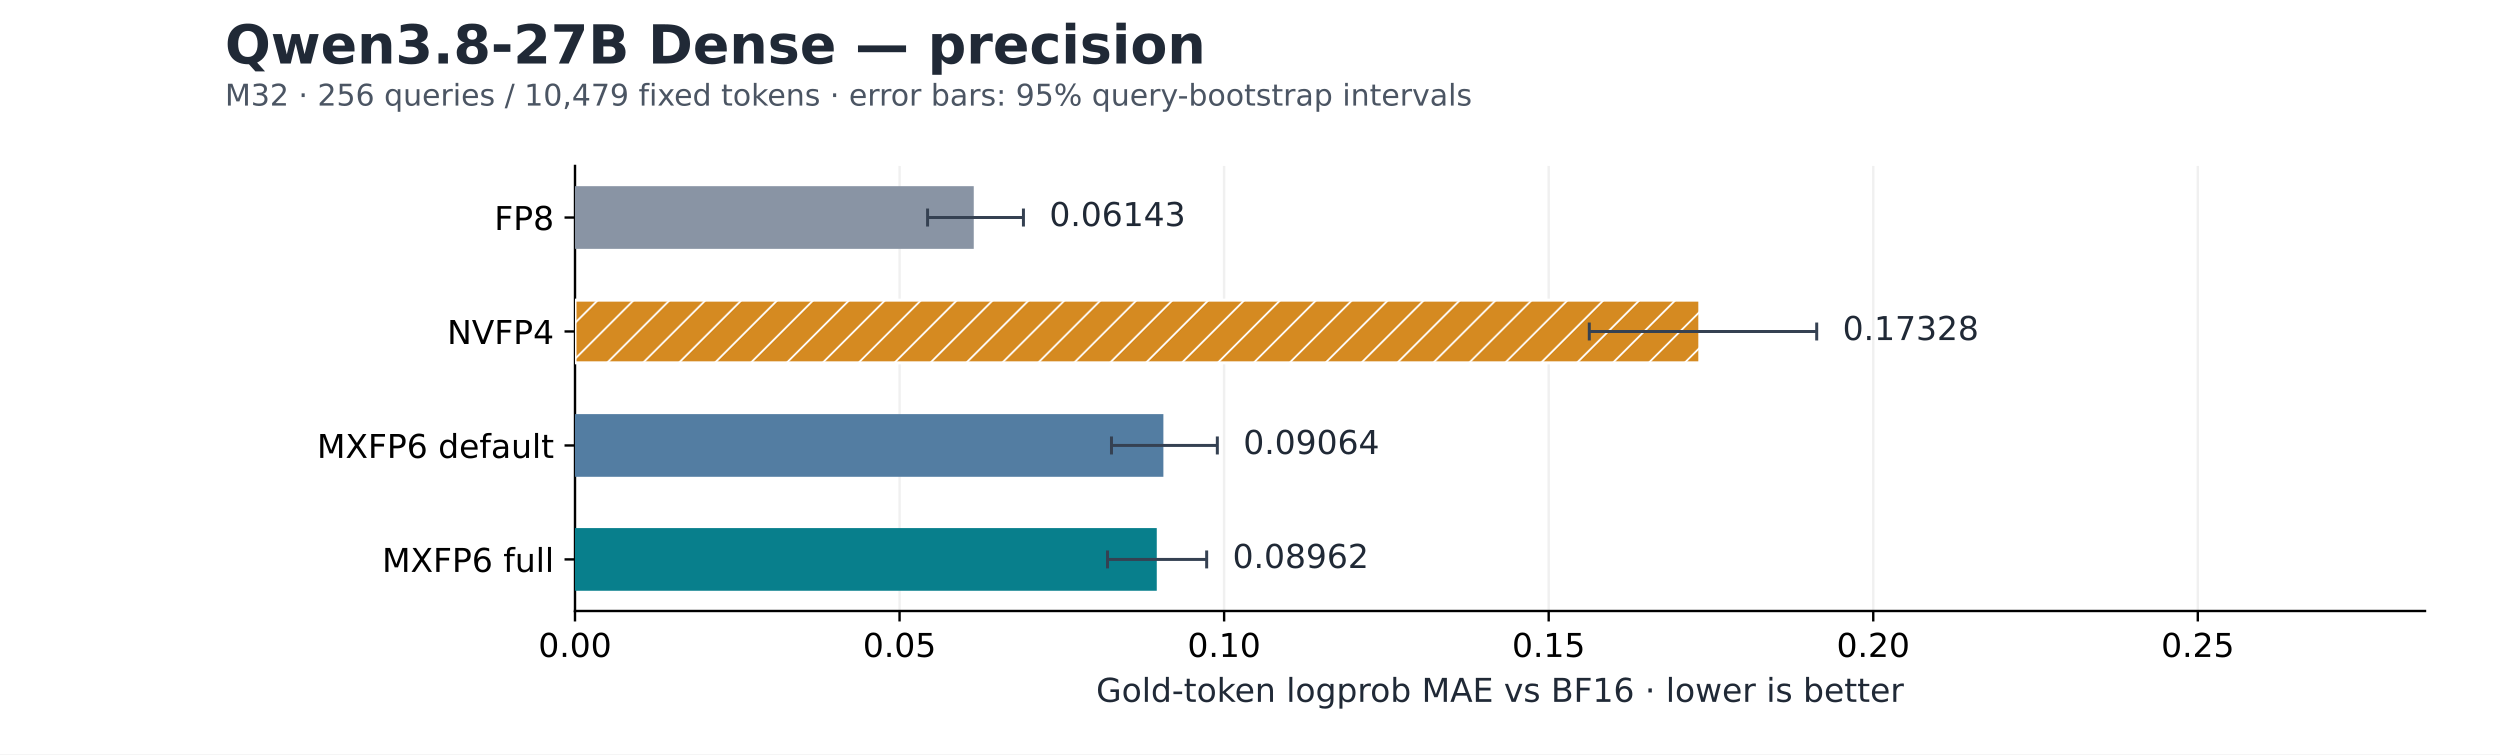
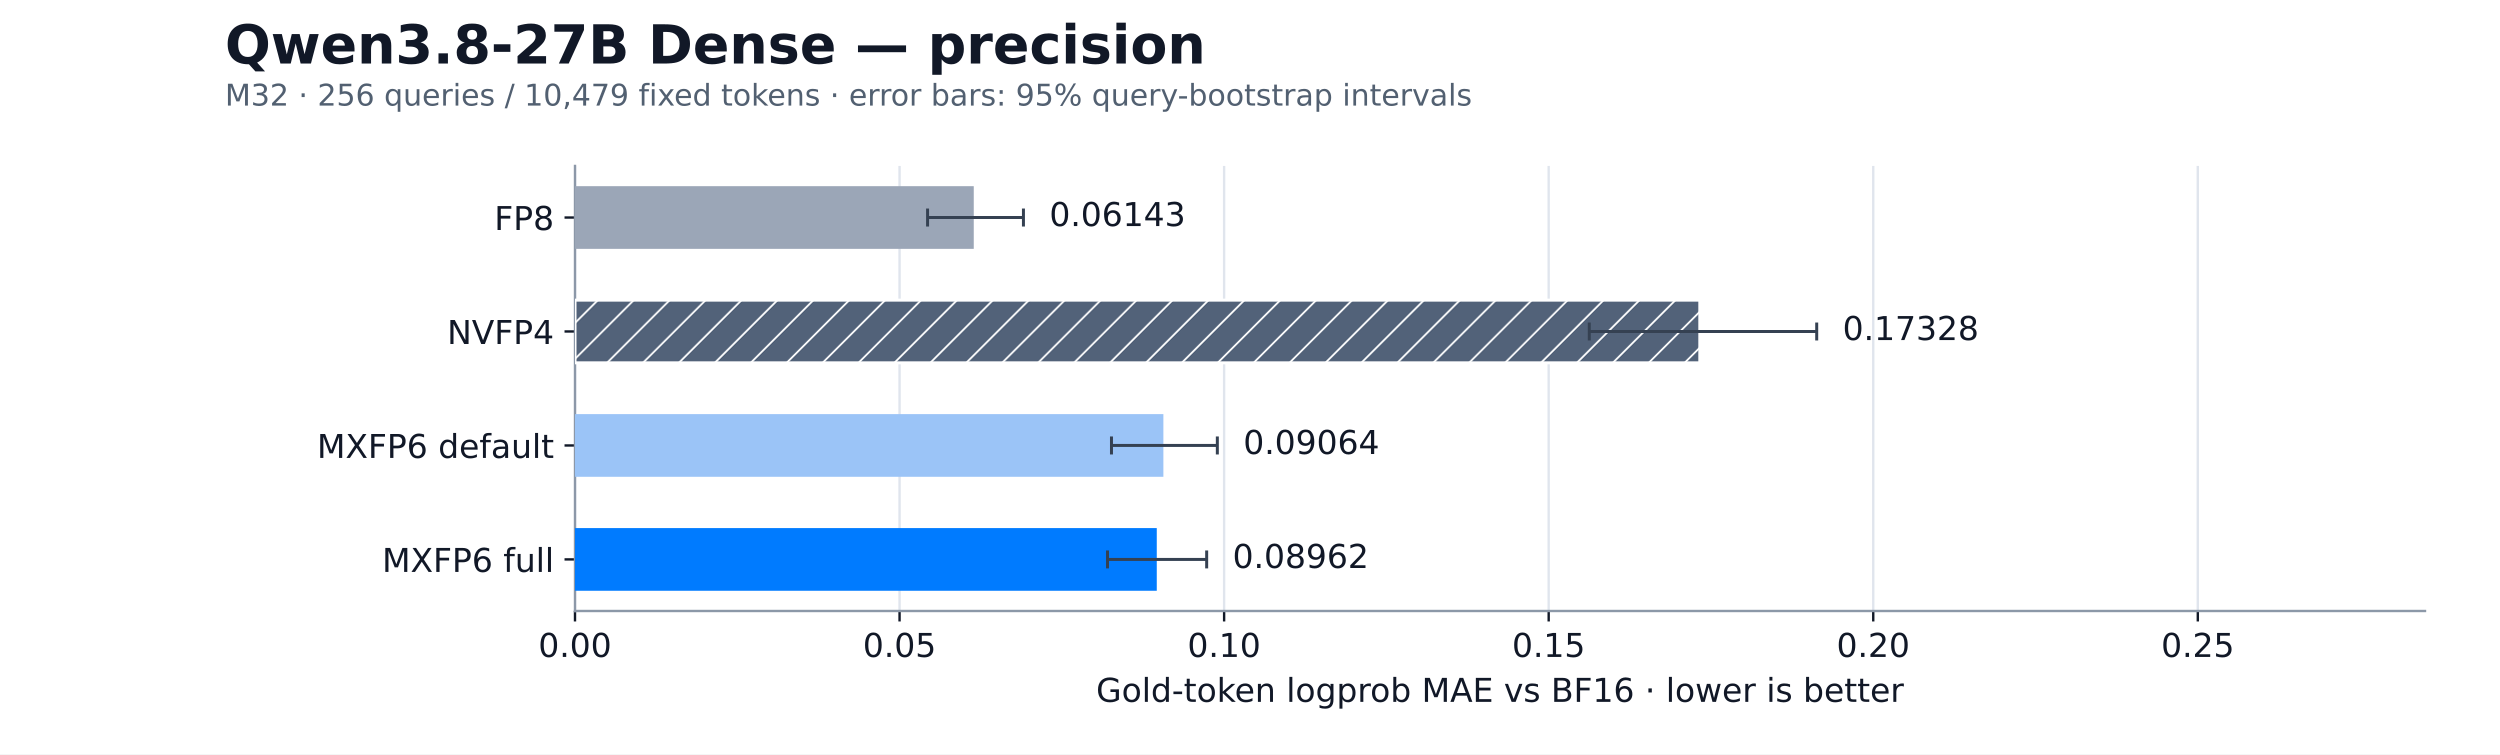
<svg xmlns="http://www.w3.org/2000/svg" xmlns:xlink="http://www.w3.org/1999/xlink" width="835.2pt" height="252pt" viewBox="0 0 835.2 252" version="1.1">
  <defs>
-     <style type="text/css">*{stroke-linejoin: round; stroke-linecap: butt}</style>
+     <style type="text/css">:root { --chart-background: #ffffff; --chart-text: #111827; --chart-muted: #526071; --chart-axis: #8c98a8; --chart-grid: #cfd7e3; --chart-fp8: #9ba6b7; --chart-nvfp4: #526279; --chart-default: #9bc4f7; --chart-full: #007bff; --chart-emphasis: #0066cc; --chart-interval: #354152; } @media (prefers-color-scheme: dark) { :root { --chart-background: #0d1117; --chart-text: #e6edf3; --chart-muted: #9da7b3; --chart-axis: #6e7681; --chart-grid: #30363d; --chart-fp8: #778394; --chart-nvfp4: #a2b0c3; --chart-default: #284f7d; --chart-full: #379bff; --chart-emphasis: #58a6ff; --chart-interval: #c9d1d9; } }
+ *{stroke-linejoin: round; stroke-linecap: butt}</style>
  </defs>
  <g id="figure_1">
    <g id="patch_1">
-       <path d="M 0 252 L 835.2 252 L 835.2 0 L 0 0 z " style="fill: #ffffff" />
+       <path d="M 0 252 L 835.2 252 L 835.2 0 L 0 0 z " style="fill: var(--chart-background, #ffffff)" />
    </g>
    <g id="axes_1">
      <g id="patch_2">
-         <path d="M 192.096 204.12 L 810.144 204.12 L 810.144 55.44 L 192.096 55.44 z " style="fill: #ffffff" />
+         <path d="M 192.096 204.12 L 810.144 204.12 L 810.144 55.44 L 192.096 55.44 z " style="fill: var(--chart-background, #ffffff)" />
      </g>
      <g id="matplotlib.axis_1">
        <g id="xtick_1">
          <g id="line2d_1">
-             <path d="M 192.096 204.12 L 192.096 55.44 " clip-path="url(#p452a43ee72)" style="fill: none; stroke: #b0b0b0; stroke-opacity: 0.18; stroke-width: 0.8; stroke-linecap: square" />
+             <path d="M 192.096 204.12 L 192.096 55.44 " clip-path="url(#p452a43ee72)" style="fill: none; stroke: var(--chart-grid, #cfd7e3); stroke-opacity: 0.65; stroke-width: 0.8; stroke-linecap: square" />
          </g>
          <g id="line2d_2">
            <defs>
-               <path id="ma01ef1c068" d="M 0 0 L 0 3.5 " style="stroke: #000000; stroke-width: 0.8" />
+               <path id="mda2817284b" d="M 0 0 L 0 3.5 " style="stroke: var(--chart-text, #111827); stroke-width: 0.8" />
            </defs>
            <g>
-               <use xlink:href="#ma01ef1c068" x="192.096" y="204.12" style="stroke: #000000; stroke-width: 0.8" />
+               <use xlink:href="#mda2817284b" x="192.096" y="204.12" style="fill: var(--chart-text, #111827); stroke: var(--chart-text, #111827); stroke-width: 0.8" />
            </g>
          </g>
          <g id="text_1">
-             <text style="font-size: 11px; font-family: 'DejaVu Sans'; text-anchor: middle" x="192.096" y="219.477" transform="rotate(-0 192.096 219.4774)">0.00</text>
+             <text style="font-size: 11px; font-family: 'DejaVu Sans'; text-anchor: middle; fill: var(--chart-text, #111827)" x="192.096" y="219.477" transform="rotate(-0 192.096 219.4774)">0.00</text>
          </g>
        </g>
        <g id="xtick_2">
          <g id="line2d_3">
-             <path d="M 300.525 204.12 L 300.525 55.44 " clip-path="url(#p452a43ee72)" style="fill: none; stroke: #b0b0b0; stroke-opacity: 0.18; stroke-width: 0.8; stroke-linecap: square" />
+             <path d="M 300.525 204.12 L 300.525 55.44 " clip-path="url(#p452a43ee72)" style="fill: none; stroke: var(--chart-grid, #cfd7e3); stroke-opacity: 0.65; stroke-width: 0.8; stroke-linecap: square" />
          </g>
          <g id="line2d_4">
            <g>
-               <use xlink:href="#ma01ef1c068" x="300.525" y="204.12" style="stroke: #000000; stroke-width: 0.8" />
+               <use xlink:href="#mda2817284b" x="300.525" y="204.12" style="fill: var(--chart-text, #111827); stroke: var(--chart-text, #111827); stroke-width: 0.8" />
            </g>
          </g>
          <g id="text_2">
-             <text style="font-size: 11px; font-family: 'DejaVu Sans'; text-anchor: middle" x="300.525" y="219.477" transform="rotate(-0 300.5255 219.4774)">0.05</text>
+             <text style="font-size: 11px; font-family: 'DejaVu Sans'; text-anchor: middle; fill: var(--chart-text, #111827)" x="300.525" y="219.477" transform="rotate(-0 300.5255 219.4774)">0.05</text>
          </g>
        </g>
        <g id="xtick_3">
          <g id="line2d_5">
-             <path d="M 408.955 204.12 L 408.955 55.44 " clip-path="url(#p452a43ee72)" style="fill: none; stroke: #b0b0b0; stroke-opacity: 0.18; stroke-width: 0.8; stroke-linecap: square" />
+             <path d="M 408.955 204.12 L 408.955 55.44 " clip-path="url(#p452a43ee72)" style="fill: none; stroke: var(--chart-grid, #cfd7e3); stroke-opacity: 0.65; stroke-width: 0.8; stroke-linecap: square" />
          </g>
          <g id="line2d_6">
            <g>
-               <use xlink:href="#ma01ef1c068" x="408.955" y="204.12" style="stroke: #000000; stroke-width: 0.8" />
+               <use xlink:href="#mda2817284b" x="408.955" y="204.12" style="fill: var(--chart-text, #111827); stroke: var(--chart-text, #111827); stroke-width: 0.8" />
            </g>
          </g>
          <g id="text_3">
-             <text style="font-size: 11px; font-family: 'DejaVu Sans'; text-anchor: middle" x="408.955" y="219.477" transform="rotate(-0 408.9549 219.4774)">0.10</text>
+             <text style="font-size: 11px; font-family: 'DejaVu Sans'; text-anchor: middle; fill: var(--chart-text, #111827)" x="408.955" y="219.477" transform="rotate(-0 408.9549 219.4774)">0.10</text>
          </g>
        </g>
        <g id="xtick_4">
          <g id="line2d_7">
-             <path d="M 517.384 204.12 L 517.384 55.44 " clip-path="url(#p452a43ee72)" style="fill: none; stroke: #b0b0b0; stroke-opacity: 0.18; stroke-width: 0.8; stroke-linecap: square" />
+             <path d="M 517.384 204.12 L 517.384 55.44 " clip-path="url(#p452a43ee72)" style="fill: none; stroke: var(--chart-grid, #cfd7e3); stroke-opacity: 0.65; stroke-width: 0.8; stroke-linecap: square" />
          </g>
          <g id="line2d_8">
            <g>
-               <use xlink:href="#ma01ef1c068" x="517.384" y="204.12" style="stroke: #000000; stroke-width: 0.8" />
+               <use xlink:href="#mda2817284b" x="517.384" y="204.12" style="fill: var(--chart-text, #111827); stroke: var(--chart-text, #111827); stroke-width: 0.8" />
            </g>
          </g>
          <g id="text_4">
-             <text style="font-size: 11px; font-family: 'DejaVu Sans'; text-anchor: middle" x="517.384" y="219.477" transform="rotate(-0 517.3844 219.4774)">0.15</text>
+             <text style="font-size: 11px; font-family: 'DejaVu Sans'; text-anchor: middle; fill: var(--chart-text, #111827)" x="517.384" y="219.477" transform="rotate(-0 517.3844 219.4774)">0.15</text>
          </g>
        </g>
        <g id="xtick_5">
          <g id="line2d_9">
-             <path d="M 625.814 204.12 L 625.814 55.44 " clip-path="url(#p452a43ee72)" style="fill: none; stroke: #b0b0b0; stroke-opacity: 0.18; stroke-width: 0.8; stroke-linecap: square" />
+             <path d="M 625.814 204.12 L 625.814 55.44 " clip-path="url(#p452a43ee72)" style="fill: none; stroke: var(--chart-grid, #cfd7e3); stroke-opacity: 0.65; stroke-width: 0.8; stroke-linecap: square" />
          </g>
          <g id="line2d_10">
            <g>
-               <use xlink:href="#ma01ef1c068" x="625.814" y="204.12" style="stroke: #000000; stroke-width: 0.8" />
+               <use xlink:href="#mda2817284b" x="625.814" y="204.12" style="fill: var(--chart-text, #111827); stroke: var(--chart-text, #111827); stroke-width: 0.8" />
            </g>
          </g>
          <g id="text_5">
-             <text style="font-size: 11px; font-family: 'DejaVu Sans'; text-anchor: middle" x="625.814" y="219.477" transform="rotate(-0 625.8139 219.4774)">0.20</text>
+             <text style="font-size: 11px; font-family: 'DejaVu Sans'; text-anchor: middle; fill: var(--chart-text, #111827)" x="625.814" y="219.477" transform="rotate(-0 625.8139 219.4774)">0.20</text>
          </g>
        </g>
        <g id="xtick_6">
          <g id="line2d_11">
-             <path d="M 734.243 204.12 L 734.243 55.44 " clip-path="url(#p452a43ee72)" style="fill: none; stroke: #b0b0b0; stroke-opacity: 0.18; stroke-width: 0.8; stroke-linecap: square" />
+             <path d="M 734.243 204.12 L 734.243 55.44 " clip-path="url(#p452a43ee72)" style="fill: none; stroke: var(--chart-grid, #cfd7e3); stroke-opacity: 0.65; stroke-width: 0.8; stroke-linecap: square" />
          </g>
          <g id="line2d_12">
            <g>
-               <use xlink:href="#ma01ef1c068" x="734.243" y="204.12" style="stroke: #000000; stroke-width: 0.8" />
+               <use xlink:href="#mda2817284b" x="734.243" y="204.12" style="fill: var(--chart-text, #111827); stroke: var(--chart-text, #111827); stroke-width: 0.8" />
            </g>
          </g>
          <g id="text_6">
-             <text style="font-size: 11px; font-family: 'DejaVu Sans'; text-anchor: middle" x="734.243" y="219.477" transform="rotate(-0 734.2434 219.4774)">0.25</text>
+             <text style="font-size: 11px; font-family: 'DejaVu Sans'; text-anchor: middle; fill: var(--chart-text, #111827)" x="734.243" y="219.477" transform="rotate(-0 734.2434 219.4774)">0.25</text>
          </g>
        </g>
        <g id="text_7">
-           <text style="font-size: 11px; font-family: 'DejaVu Sans'; text-anchor: middle; fill: #202936" x="501.12" y="234.478" transform="rotate(-0 501.12 234.4783)">Gold-token logprob MAE vs BF16 · lower is better</text>
+           <text style="font-size: 11px; font-family: 'DejaVu Sans'; text-anchor: middle; fill: var(--chart-text, #111827)" x="501.12" y="234.478" transform="rotate(-0 501.12 234.4783)">Gold-token logprob MAE vs BF16 · lower is better</text>
        </g>
      </g>
      <g id="matplotlib.axis_2">
        <g id="ytick_1">
          <g id="line2d_13">
            <defs>
-               <path id="m401d852f15" d="M 0 0 L -3.5 0 " style="stroke: #000000; stroke-width: 0.8" />
+               <path id="mc57290aba8" d="M 0 0 L -3.5 0 " style="stroke: var(--chart-text, #111827); stroke-width: 0.8" />
            </defs>
            <g>
-               <use xlink:href="#m401d852f15" x="192.096" y="72.669" style="stroke: #000000; stroke-width: 0.8" />
+               <use xlink:href="#mc57290aba8" x="192.096" y="72.669" style="fill: var(--chart-text, #111827); stroke: var(--chart-text, #111827); stroke-width: 0.8" />
            </g>
          </g>
          <g id="text_8">
-             <text style="font-size: 11px; font-family: 'DejaVu Sans'; text-anchor: end" x="185.096" y="76.847" transform="rotate(-0 185.096 76.84731)">FP8</text>
+             <text style="font-size: 11px; font-family: 'DejaVu Sans'; text-anchor: end; fill: var(--chart-text, #111827)" x="185.096" y="76.847" transform="rotate(-0 185.096 76.84731)">FP8</text>
          </g>
        </g>
        <g id="ytick_2">
          <g id="line2d_14">
            <g>
-               <use xlink:href="#m401d852f15" x="192.096" y="110.743" style="stroke: #000000; stroke-width: 0.8" />
+               <use xlink:href="#mc57290aba8" x="192.096" y="110.743" style="fill: var(--chart-text, #111827); stroke: var(--chart-text, #111827); stroke-width: 0.8" />
            </g>
          </g>
          <g id="text_9">
-             <text style="font-size: 11px; font-family: 'DejaVu Sans'; text-anchor: end" x="185.096" y="114.922" transform="rotate(-0 185.096 114.9216)">NVFP4</text>
+             <text style="font-size: 11px; font-family: 'DejaVu Sans'; text-anchor: end; fill: var(--chart-text, #111827)" x="185.096" y="114.922" transform="rotate(-0 185.096 114.9216)">NVFP4</text>
          </g>
        </g>
        <g id="ytick_3">
          <g id="line2d_15">
            <g>
-               <use xlink:href="#m401d852f15" x="192.096" y="148.817" style="stroke: #000000; stroke-width: 0.8" />
+               <use xlink:href="#mc57290aba8" x="192.096" y="148.817" style="fill: var(--chart-text, #111827); stroke: var(--chart-text, #111827); stroke-width: 0.8" />
            </g>
          </g>
          <g id="text_10">
-             <text style="font-size: 11px; font-family: 'DejaVu Sans'; text-anchor: end" x="185.096" y="152.996" transform="rotate(-0 185.096 152.9963)">MXFP6 default</text>
+             <text style="font-size: 11px; font-family: 'DejaVu Sans'; text-anchor: end; fill: var(--chart-text, #111827)" x="185.096" y="152.996" transform="rotate(-0 185.096 152.9963)">MXFP6 default</text>
          </g>
        </g>
        <g id="ytick_4">
          <g id="line2d_16">
            <g>
-               <use xlink:href="#m401d852f15" x="192.096" y="186.891" style="stroke: #000000; stroke-width: 0.8" />
+               <use xlink:href="#mc57290aba8" x="192.096" y="186.891" style="fill: var(--chart-text, #111827); stroke: var(--chart-text, #111827); stroke-width: 0.8" />
            </g>
          </g>
          <g id="text_11">
-             <text style="font-size: 11px; font-family: 'DejaVu Sans'; text-anchor: end" x="185.096" y="191.071" transform="rotate(-0 185.096 191.0705)">MXFP6 full</text>
+             <text style="font-size: 11px; font-family: 'DejaVu Sans'; text-anchor: end; fill: var(--chart-text, #111827)" x="185.096" y="191.071" transform="rotate(-0 185.096 191.0705)">MXFP6 full</text>
          </g>
        </g>
      </g>
      <g id="patch_3">
-         <path d="M 192.096 204.12 L 192.096 55.44 " style="fill: none; stroke: #000000; stroke-width: 0.8; stroke-linejoin: miter; stroke-linecap: square" />
+         <path d="M 192.096 204.12 L 192.096 55.44 " style="fill: none; stroke: var(--chart-axis, #8c98a8); stroke-width: 0.8; stroke-linejoin: miter; stroke-linecap: square" />
      </g>
      <g id="patch_4">
-         <path d="M 192.096 204.12 L 810.144 204.12 " style="fill: none; stroke: #000000; stroke-width: 0.8; stroke-linejoin: miter; stroke-linecap: square" />
+         <path d="M 192.096 204.12 L 810.144 204.12 " style="fill: none; stroke: var(--chart-axis, #8c98a8); stroke-width: 0.8; stroke-linejoin: miter; stroke-linecap: square" />
      </g>
      <g id="patch_5">
-         <path d="M 192.096 62.198 L 325.313 62.198 L 325.313 83.139 L 192.096 83.139 z " clip-path="url(#p452a43ee72)" style="fill: #8994a4" />
+         <path d="M 192.096 62.198 L 325.313 62.198 L 325.313 83.139 L 192.096 83.139 z " clip-path="url(#p452a43ee72)" style="fill: var(--chart-fp8, #9ba6b7)" />
      </g>
      <g id="patch_6">
-         <path d="M 192.096 100.272 L 567.872 100.272 L 567.872 121.213 L 192.096 121.213 z " clip-path="url(#p452a43ee72)" style="fill: url(#h75c8c5beb7); stroke: #ffffff; stroke-linejoin: miter" />
+         <path d="M 192.096 100.272 L 567.872 100.272 L 567.872 121.213 L 192.096 121.213 z " clip-path="url(#p452a43ee72)" style="fill: url(#hf37bf83a56); stroke: var(--chart-background, #ffffff); stroke-linejoin: miter" />
      </g>
      <g id="patch_7">
-         <path d="M 192.096 138.347 L 388.663 138.347 L 388.663 159.288 L 192.096 159.288 z " clip-path="url(#p452a43ee72)" style="fill: #537da2" />
+         <path d="M 192.096 138.347 L 388.663 138.347 L 388.663 159.288 L 192.096 159.288 z " clip-path="url(#p452a43ee72)" style="fill: var(--chart-default, #9bc4f7)" />
      </g>
      <g id="patch_8">
-         <path d="M 192.096 176.421 L 386.453 176.421 L 386.453 197.362 L 192.096 197.362 z " clip-path="url(#p452a43ee72)" style="fill: #087f8c" />
+         <path d="M 192.096 176.421 L 386.453 176.421 L 386.453 197.362 L 192.096 197.362 z " clip-path="url(#p452a43ee72)" style="fill: var(--chart-full, #007bff)" />
      </g>
      <g id="text_12">
-         <text style="font-size: 11px; font-family: 'DejaVu Sans'; text-anchor: start; fill: #202936" x="350.585" y="75.526" transform="rotate(-0 350.5851 75.52603)">0.06143</text>
+         <text style="font-size: 11px; font-family: 'DejaVu Sans'; text-anchor: start; fill: var(--chart-text, #111827)" x="350.585" y="75.526" transform="rotate(-0 350.5851 75.52603)">0.06143</text>
      </g>
      <g id="text_13">
-         <text style="font-size: 11px; font-family: 'DejaVu Sans'; text-anchor: start; fill: #202936" x="615.6" y="113.6" transform="rotate(-0 615.6003 113.6003)">0.17328</text>
+         <text style="font-size: 11px; font-family: 'DejaVu Sans'; text-anchor: start; fill: var(--chart-text, #111827)" x="615.6" y="113.6" transform="rotate(-0 615.6003 113.6003)">0.17328</text>
      </g>
      <g id="text_14">
-         <text style="font-size: 11px; font-family: 'DejaVu Sans'; text-anchor: start; fill: #202936" x="415.362" y="151.675" transform="rotate(-0 415.3615 151.6746)">0.09064</text>
+         <text style="font-size: 11px; font-family: 'DejaVu Sans'; text-anchor: start; fill: var(--chart-text, #111827)" x="415.362" y="151.675" transform="rotate(-0 415.3615 151.6746)">0.09064</text>
      </g>
      <g id="text_15">
-         <text style="font-size: 11px; font-family: 'DejaVu Sans'; text-anchor: start; fill: #202936" x="411.798" y="189.749" transform="rotate(-0 411.7985 189.7488)">0.08962</text>
+         <text style="font-size: 11px; font-family: 'DejaVu Sans'; text-anchor: start; fill: var(--chart-text, #111827)" x="411.798" y="189.749" transform="rotate(-0 411.7985 189.7488)">0.08962</text>
      </g>
      <g id="LineCollection_1">
-         <path d="M 309.884 72.669 L 341.911 72.669 " clip-path="url(#p452a43ee72)" style="fill: none; stroke: #354152" />
-         <path d="M 530.949 110.743 L 606.926 110.743 " clip-path="url(#p452a43ee72)" style="fill: none; stroke: #354152" />
-         <path d="M 371.322 148.817 L 406.687 148.817 " clip-path="url(#p452a43ee72)" style="fill: none; stroke: #354152" />
-         <path d="M 369.998 186.891 L 403.124 186.891 " clip-path="url(#p452a43ee72)" style="fill: none; stroke: #354152" />
+         <path d="M 309.884 72.669 L 341.911 72.669 " clip-path="url(#p452a43ee72)" style="fill: none; stroke: var(--chart-interval, #354152)" />
+         <path d="M 530.949 110.743 L 606.926 110.743 " clip-path="url(#p452a43ee72)" style="fill: none; stroke: var(--chart-interval, #354152)" />
+         <path d="M 371.322 148.817 L 406.687 148.817 " clip-path="url(#p452a43ee72)" style="fill: none; stroke: var(--chart-interval, #354152)" />
+         <path d="M 369.998 186.891 L 403.124 186.891 " clip-path="url(#p452a43ee72)" style="fill: none; stroke: var(--chart-interval, #354152)" />
      </g>
      <g id="line2d_17">
        <defs>
-           <path id="mc960eefae2" d="M 0 3 L 0 -3 " style="stroke: #354152" />
+           <path id="mc960eefae2" d="M 0 3 L 0 -3 " style="stroke: var(--chart-interval, #354152)" />
        </defs>
        <g clip-path="url(#p452a43ee72)">
-           <use xlink:href="#mc960eefae2" x="309.884" y="72.669" style="fill: #1f77b4; stroke: #354152" />
-           <use xlink:href="#mc960eefae2" x="530.949" y="110.743" style="fill: #1f77b4; stroke: #354152" />
-           <use xlink:href="#mc960eefae2" x="371.322" y="148.817" style="fill: #1f77b4; stroke: #354152" />
-           <use xlink:href="#mc960eefae2" x="369.998" y="186.891" style="fill: #1f77b4; stroke: #354152" />
+           <use xlink:href="#mc960eefae2" x="309.884" y="72.669" style="fill: #1f77b4; stroke: var(--chart-interval, #354152)" />
+           <use xlink:href="#mc960eefae2" x="530.949" y="110.743" style="fill: #1f77b4; stroke: var(--chart-interval, #354152)" />
+           <use xlink:href="#mc960eefae2" x="371.322" y="148.817" style="fill: #1f77b4; stroke: var(--chart-interval, #354152)" />
+           <use xlink:href="#mc960eefae2" x="369.998" y="186.891" style="fill: #1f77b4; stroke: var(--chart-interval, #354152)" />
        </g>
      </g>
      <g id="line2d_18">
        <g clip-path="url(#p452a43ee72)">
-           <use xlink:href="#mc960eefae2" x="341.911" y="72.669" style="fill: #1f77b4; stroke: #354152" />
-           <use xlink:href="#mc960eefae2" x="606.926" y="110.743" style="fill: #1f77b4; stroke: #354152" />
-           <use xlink:href="#mc960eefae2" x="406.687" y="148.817" style="fill: #1f77b4; stroke: #354152" />
-           <use xlink:href="#mc960eefae2" x="403.124" y="186.891" style="fill: #1f77b4; stroke: #354152" />
+           <use xlink:href="#mc960eefae2" x="341.911" y="72.669" style="fill: #1f77b4; stroke: var(--chart-interval, #354152)" />
+           <use xlink:href="#mc960eefae2" x="606.926" y="110.743" style="fill: #1f77b4; stroke: var(--chart-interval, #354152)" />
+           <use xlink:href="#mc960eefae2" x="406.687" y="148.817" style="fill: #1f77b4; stroke: var(--chart-interval, #354152)" />
+           <use xlink:href="#mc960eefae2" x="403.124" y="186.891" style="fill: #1f77b4; stroke: var(--chart-interval, #354152)" />
        </g>
      </g>
    </g>
    <g id="text_16">
-       <text style="font-weight: 700; font-size: 18px; font-family: 'DejaVu Sans'; text-anchor: start; fill: #202936" x="75.168" y="21.237" transform="rotate(-0 75.168 21.23719)">Qwen3.8-27B Dense — precision</text>
+       <text style="font-weight: 700; font-size: 18px; font-family: 'DejaVu Sans'; text-anchor: start; fill: var(--chart-text, #111827)" x="75.168" y="21.237" transform="rotate(-0 75.168 21.23719)">Qwen3.8-27B Dense — precision</text>
    </g>
    <g id="text_17">
-       <text style="font-size: 10px; font-family: 'DejaVu Sans'; text-anchor: start; fill: #4b5563" x="75.168" y="35.28" transform="rotate(-0 75.168 35.28)">M32 · 256 queries / 10,479 fixed tokens · error bars: 95% query-bootstrap intervals</text>
+       <text style="font-size: 10px; font-family: 'DejaVu Sans'; text-anchor: start; fill: var(--chart-muted, #526071)" x="75.168" y="35.28" transform="rotate(-0 75.168 35.28)">M32 · 256 queries / 10,479 fixed tokens · error bars: 95% query-bootstrap intervals</text>
    </g>
  </g>
  <defs>
    <clipPath id="p452a43ee72">
      <rect x="192.096" y="55.44" width="618.048" height="148.68" />
    </clipPath>
  </defs>
  <defs>
-     <pattern id="h75c8c5beb7" patternUnits="userSpaceOnUse" x="0" y="0" width="72" height="72">
-       <rect x="0" y="0" width="73" height="73" fill="#d58a21" />
-       <path d="M -36 36 L 36 -36 M -30 42 L 42 -30 M -24 48 L 48 -24 M -18 54 L 54 -18 M -12 60 L 60 -12 M -6 66 L 66 -6 M 0 72 L 72 0 M 6 78 L 78 6 M 12 84 L 84 12 M 18 90 L 90 18 M 24 96 L 96 24 M 30 102 L 102 30 M 36 108 L 108 36 " style="fill: #ffffff; stroke: #ffffff; stroke-width: 0.6; stroke-linecap: butt; stroke-linejoin: miter" />
+     <pattern id="hf37bf83a56" patternUnits="userSpaceOnUse" x="0" y="0" width="72" height="72">
+       <rect x="0" y="0" width="73" height="73" fill="var(--chart-nvfp4, #526279)" />
+       <path d="M -36 36 L 36 -36 M -30 42 L 42 -30 M -24 48 L 48 -24 M -18 54 L 54 -18 M -12 60 L 60 -12 M -6 66 L 66 -6 M 0 72 L 72 0 M 6 78 L 78 6 M 12 84 L 84 12 M 18 90 L 90 18 M 24 96 L 96 24 M 30 102 L 102 30 M 36 108 L 108 36 " style="fill: var(--chart-background, #ffffff); stroke: var(--chart-background, #ffffff); stroke-width: 0.6; stroke-linecap: butt; stroke-linejoin: miter" />
    </pattern>
  </defs>
</svg>
